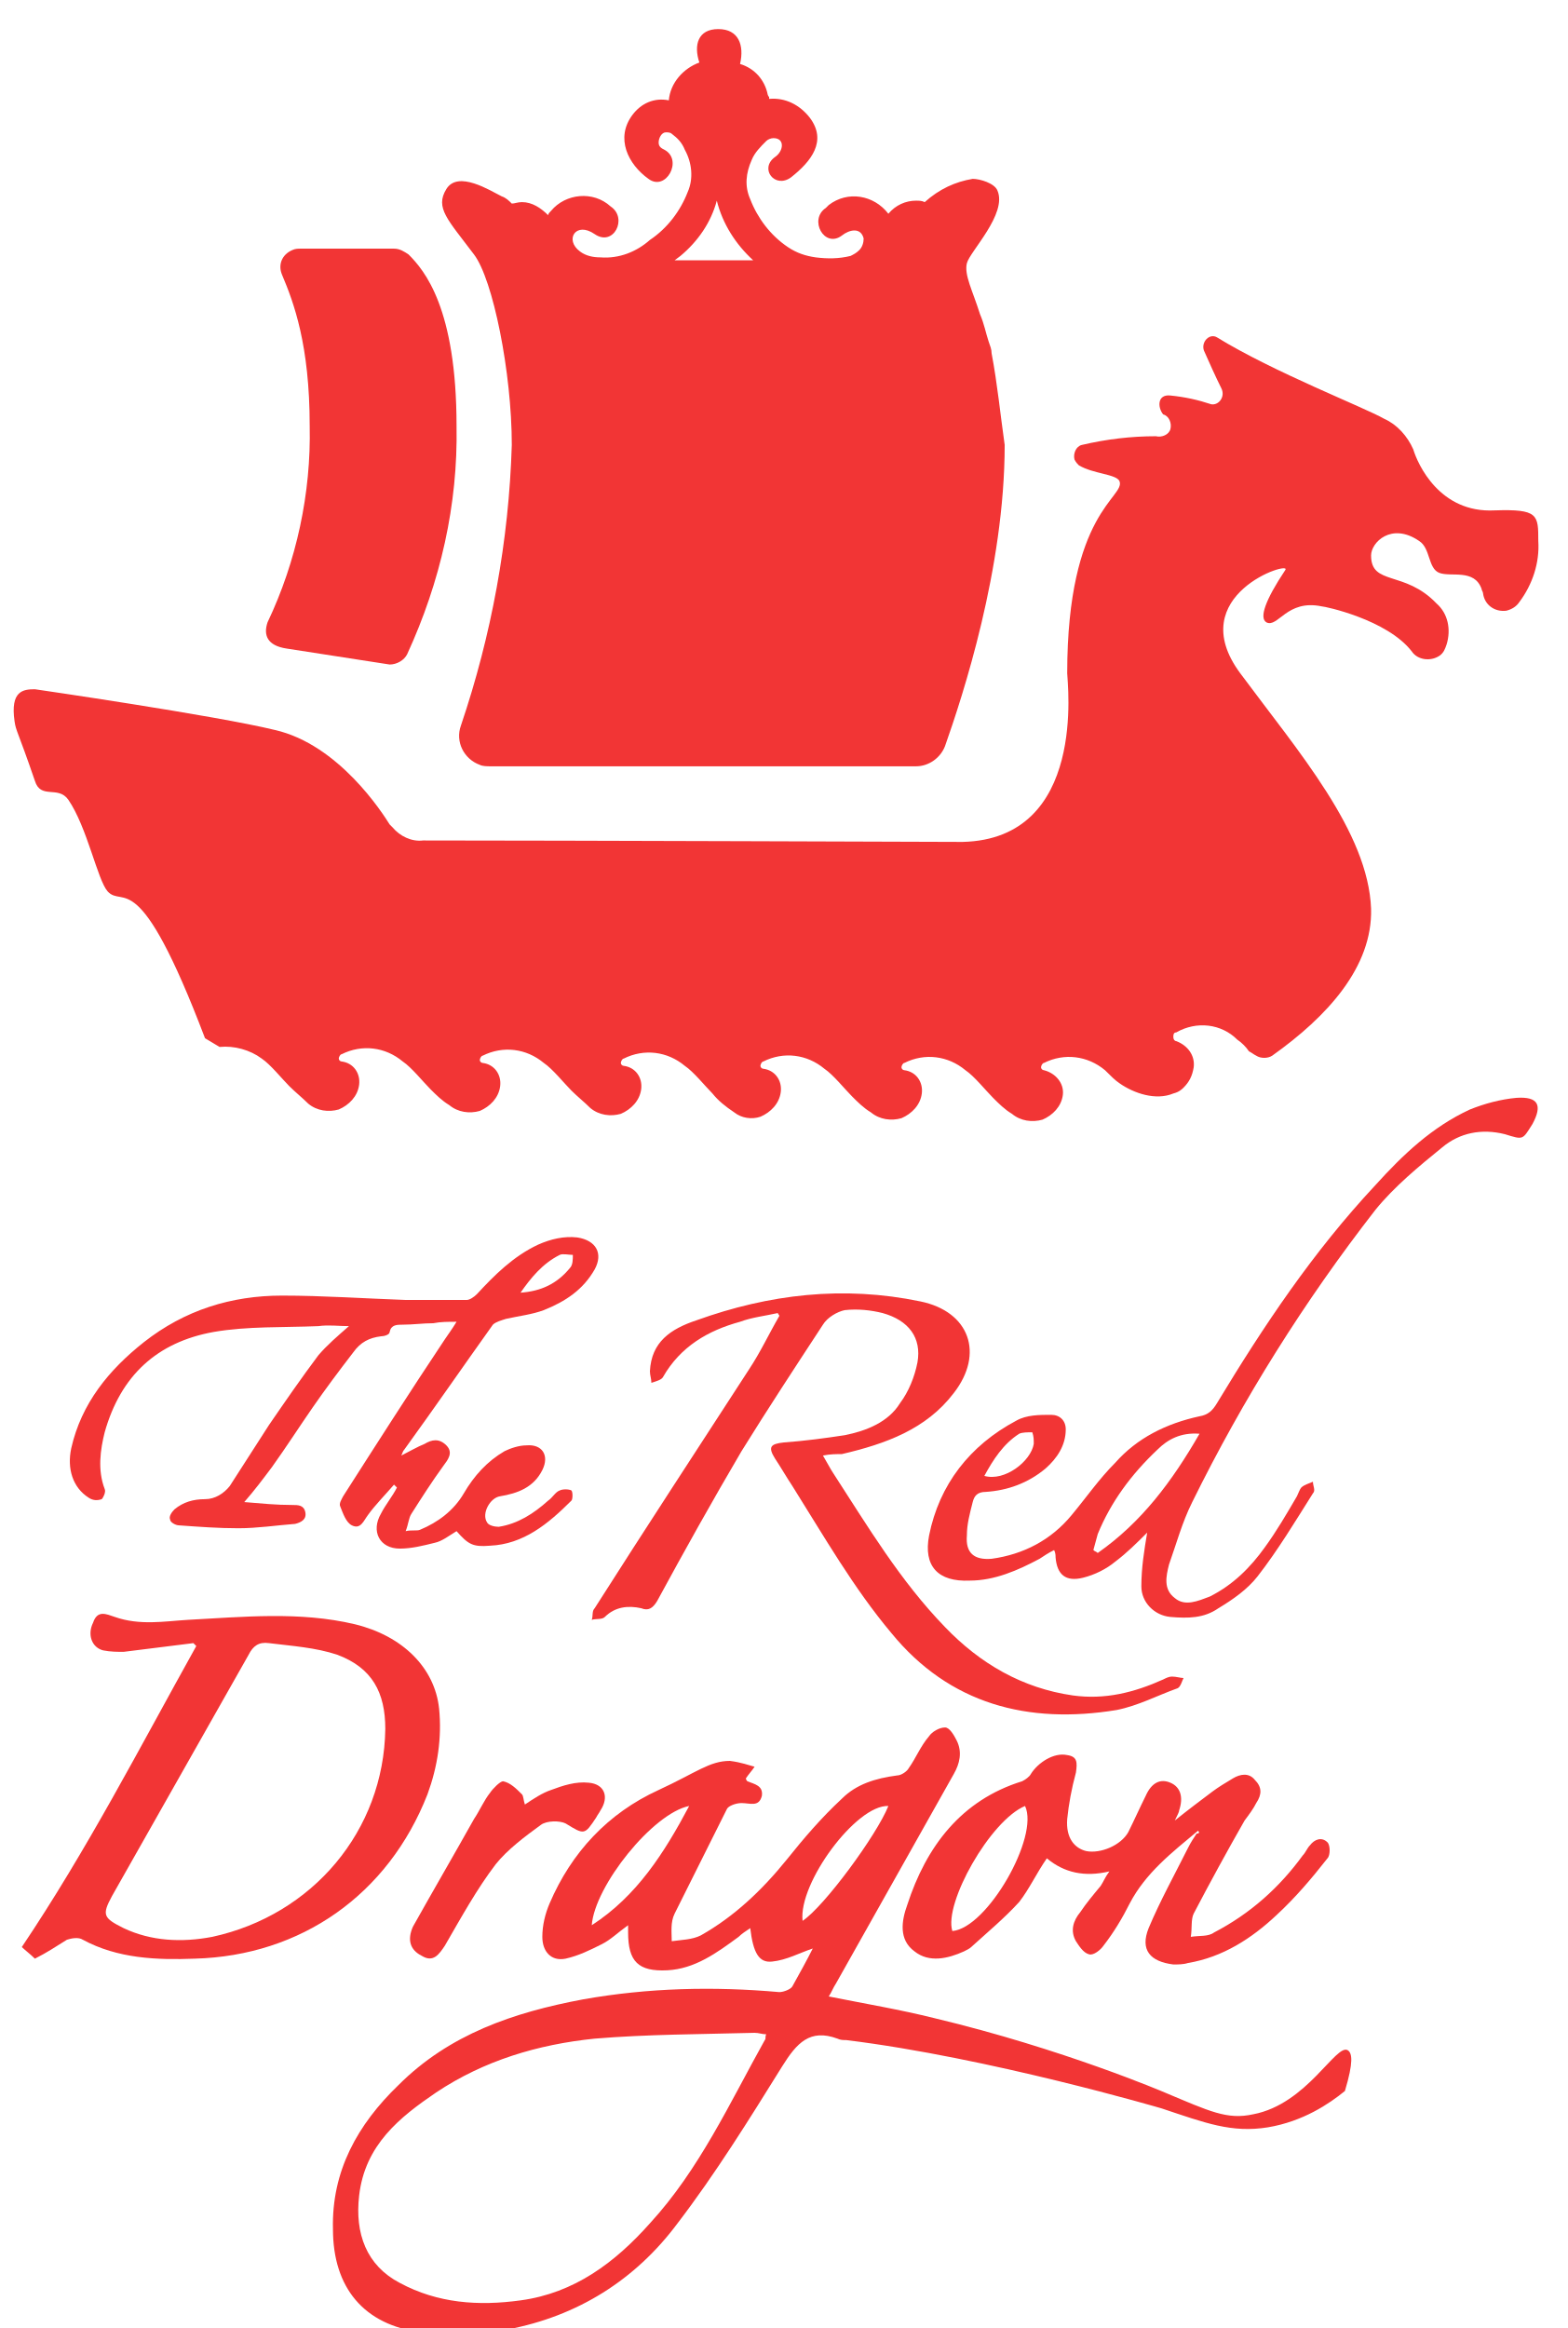
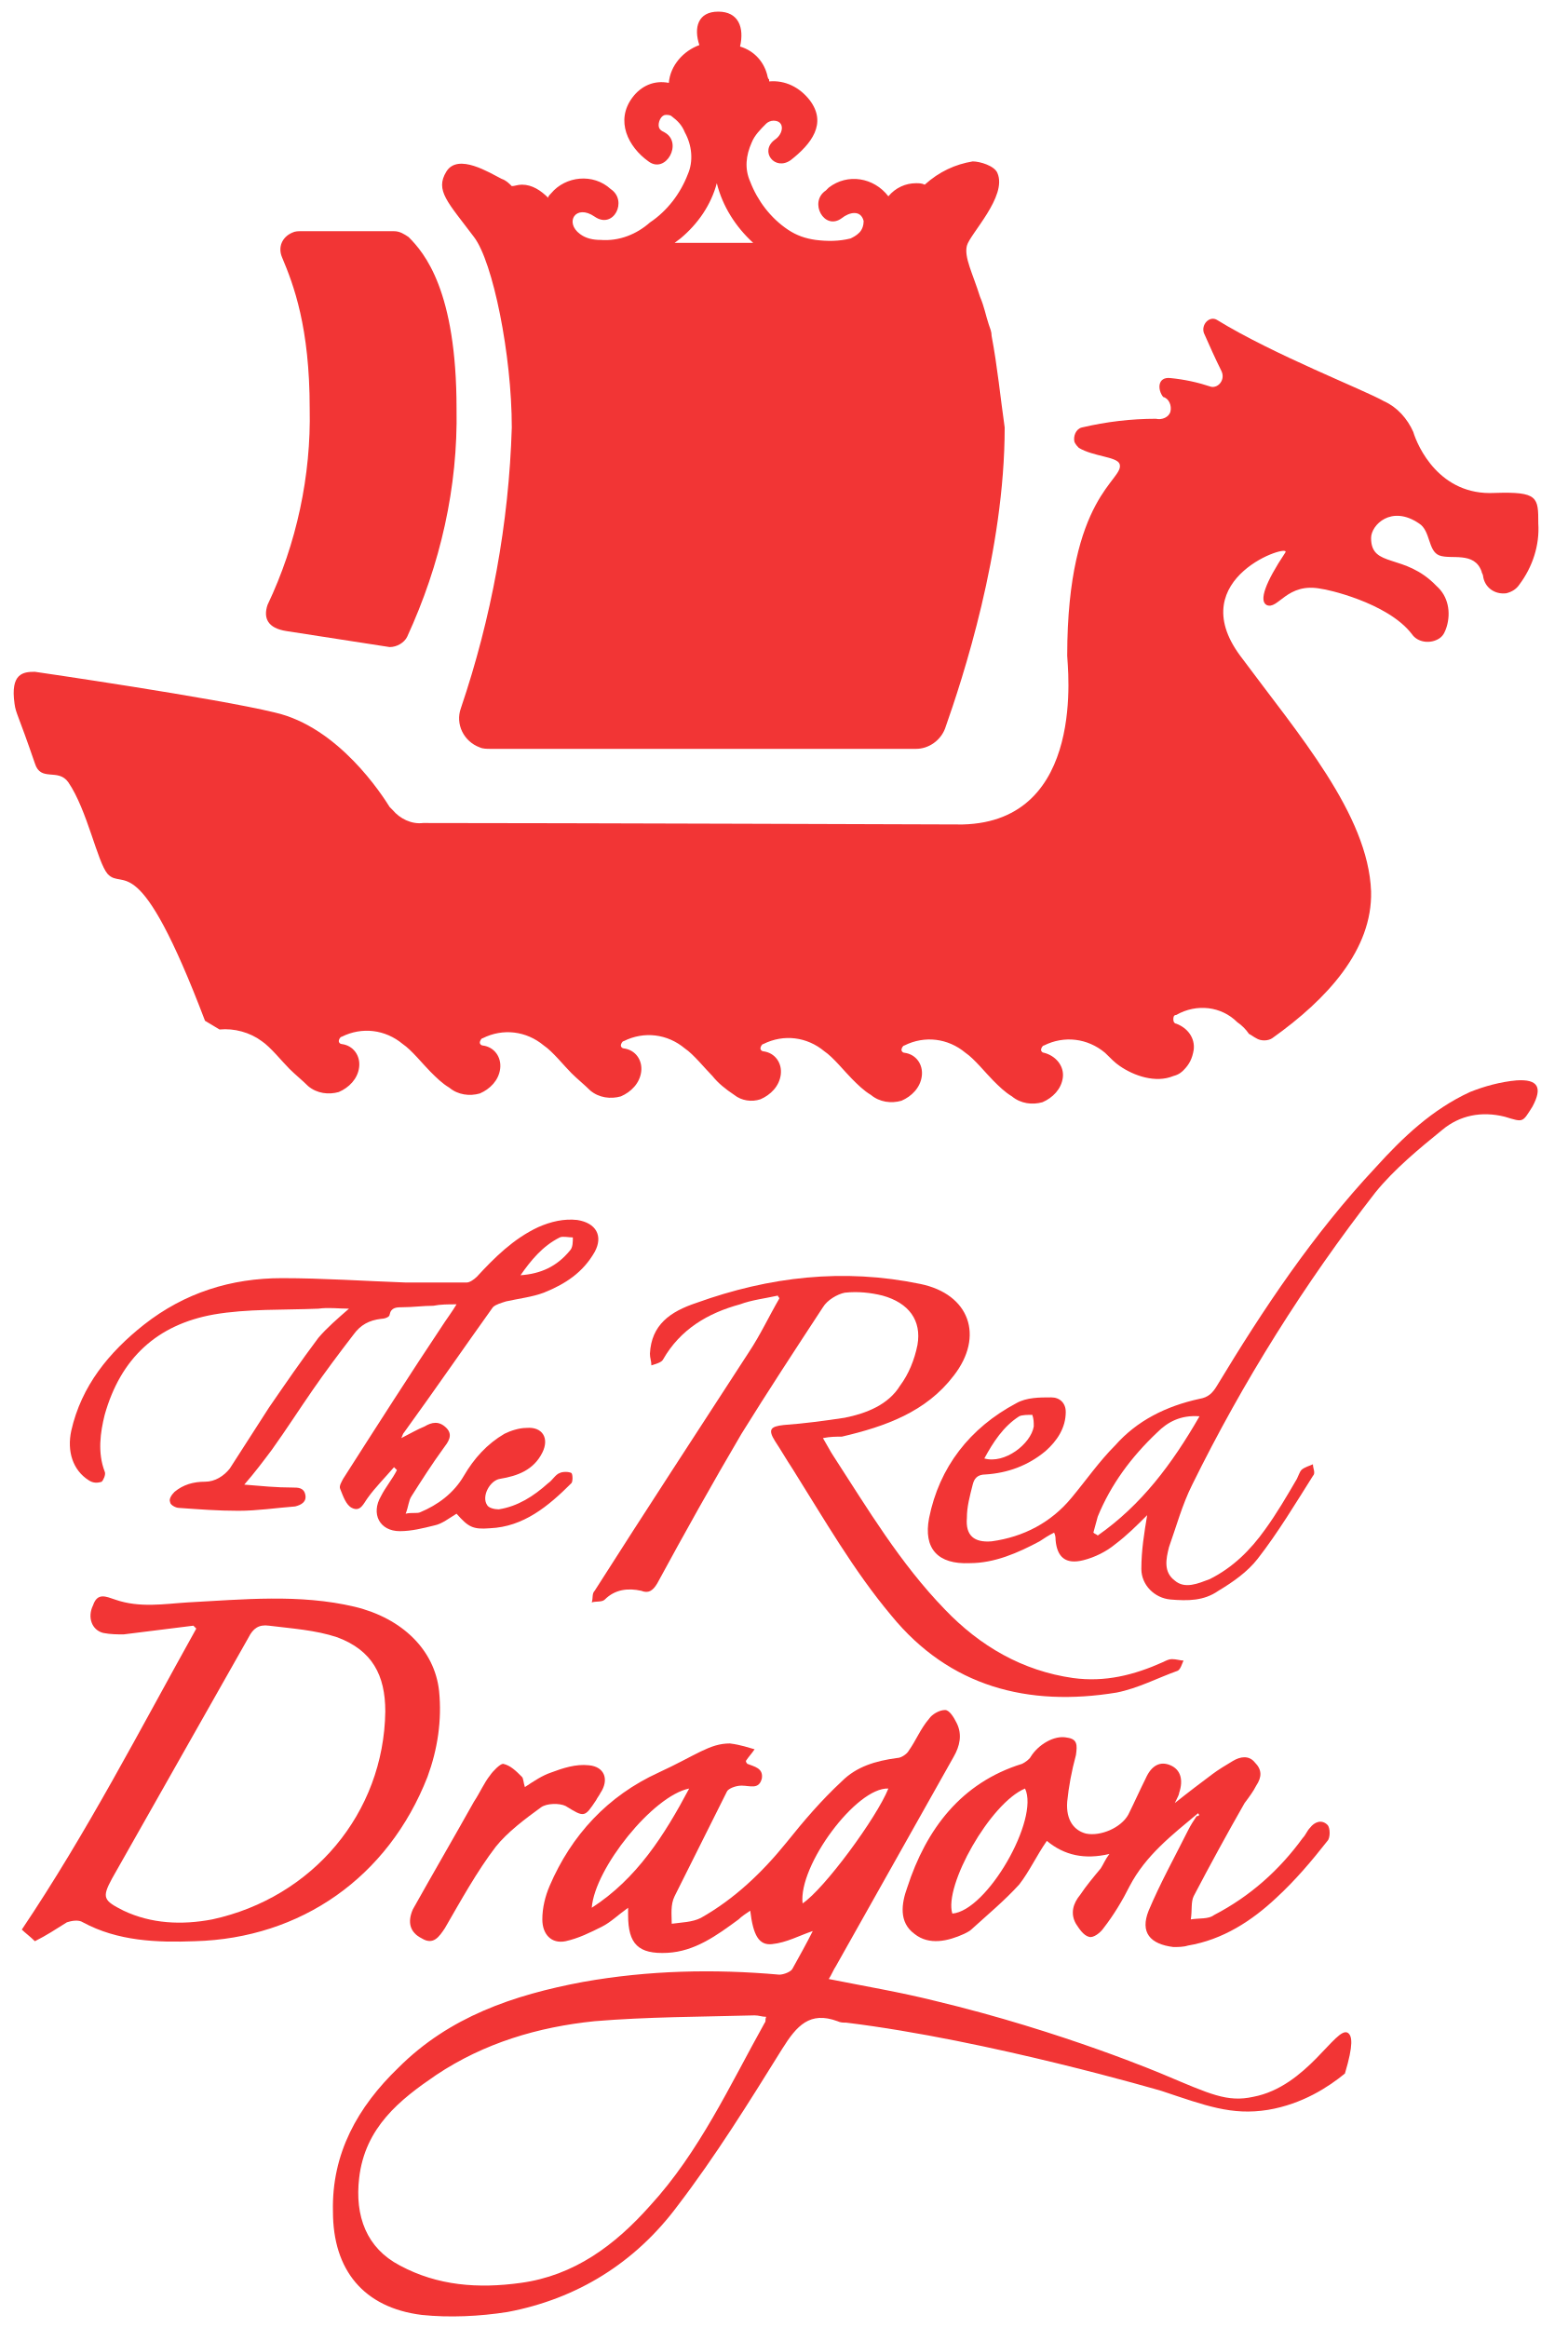
<svg xmlns="http://www.w3.org/2000/svg" version="1.1" id="Layer_1" x="0px" y="0px" viewBox="0 0 107.8 160.1" style="enable-background:new 0 0 107.8 160.1;" xml:space="preserve">
  <style type="text/css">
	.st0{fill:#F23535;}
</style>
  <g id="Layer_2_1_">
    <g id="Layer_1-2">
-       <path class="st0" d="M68.2,24.3c0-0.3-0.1-0.5-0.2-0.8c-0.2-0.6-0.3-1.2-0.6-1.9c-0.5-1.6-1.1-2.7-0.9-3.5s2.8-3.4,2.1-5    c-0.2-0.5-1.2-0.8-1.7-0.8c-1.2,0.2-2.3,0.7-3.3,1.6c-0.2-0.1-0.4-0.1-0.6-0.1c-0.7,0-1.4,0.3-1.9,0.9c-1-1.3-2.8-1.6-4.1-0.6    c-0.1,0.1-0.1,0.1-0.2,0.2c-1.2,0.8-0.1,2.8,1.1,1.9c0.5-0.4,1.3-0.6,1.5,0.2c0,0.3-0.1,0.6-0.3,0.8c-0.2,0.2-0.4,0.3-0.6,0.4    c-0.8,0.2-1.6,0.2-2.4,0.1c-0.7-0.1-1.3-0.3-1.9-0.7c-1.2-0.8-2.1-2-2.6-3.3c-0.4-0.9-0.3-1.8,0.1-2.7c0.2-0.5,0.6-0.9,1-1.3    c0.1-0.1,0.3-0.2,0.5-0.2c0.8,0,0.7,0.9,0.1,1.3c-1.1,0.8,0,2.2,1.1,1.4c1.4-1.1,2.5-2.5,1.3-4.1C55,7.2,54,6.7,52.9,6.8    c0-0.3,0,0-0.1-0.3c-0.2-1-0.9-1.8-1.9-2.1C51.2,3.1,50.8,2,49.4,2c-1.4,0-1.7,1.1-1.3,2.3c-1.1,0.4-2,1.4-2.1,2.6    c-1-0.2-1.9,0.2-2.5,1c-1.2,1.6-0.3,3.4,1.1,4.4c1.2,0.9,2.4-1.3,1.1-2c-0.2-0.1-0.4-0.2-0.4-0.5s0.2-0.7,0.5-0.7    c0.1,0,0.3,0,0.4,0.1c0.4,0.3,0.7,0.6,0.9,1.1c0.5,0.9,0.6,2,0.2,2.9c-0.5,1.3-1.4,2.5-2.6,3.3c-0.9,0.8-2.1,1.3-3.4,1.2    c-0.5,0-1-0.1-1.4-0.4c-1.1-0.8-0.3-2.1,1-1.2s2.3-1.1,1.1-1.9c-1.2-1.1-3.1-0.9-4.1,0.3c-0.1,0.1-0.2,0.2-0.2,0.3    c-0.5-0.5-1.1-0.9-1.8-0.9c-0.3,0-0.5,0.1-0.7,0.1c-0.2-0.2-0.4-0.4-0.7-0.5c-0.8-0.4-3-1.8-3.8-0.5s0.1,2.1,1.9,4.5    c1.3,1.7,2.6,8.1,2.6,13.1c-0.2,6.6-1.4,13.1-3.5,19.3c-0.4,1.1,0.2,2.3,1.3,2.7c0.2,0.1,0.5,0.1,0.8,0.1H63c0.9,0,1.7-0.6,2-1.4    c1.2-3.4,4.1-12.2,4.1-20.7C68.8,28.5,68.6,26.4,68.2,24.3z M49.3,13.8c0.4,1.6,1.3,3,2.5,4.1h-5.4l0.4-0.3    C48,16.6,48.9,15.3,49.3,13.8z" />
-       <path class="st0" d="M80.7,75.2c0.4-0.1,0.6-0.3,0.7-0.4c0.4-0.4,0.6-0.8,0.7-1.4c0.1-0.8-0.4-1.5-1.2-1.8c-0.1,0-0.2-0.1-0.2-0.3    c0-0.1,0-0.3,0.2-0.3c1.4-0.8,3.1-0.6,4.2,0.5c0.3,0.2,0.6,0.5,0.8,0.8c0.2,0.1,0.3,0.2,0.5,0.3c0.3,0.2,0.8,0.2,1.1,0    c3.8-2.7,6.9-6.1,6.8-10.1c-0.2-5.3-5-10.8-9-16.2s3.6-7.8,3.1-7.1c-1.4,2.1-1.8,3.3-1.3,3.6c0.8,0.4,1.4-1.6,3.8-1.1    c0.2,0,4.5,0.9,6.2,3.1c0.4,0.6,1.3,0.7,1.9,0.3c0.3-0.2,0.4-0.5,0.5-0.8c0.3-1,0.1-2.1-0.7-2.8c-2.2-2.3-4.5-1.2-4.5-3.3    c0-0.9,1.4-2.3,3.3-1c0.8,0.5,0.6,1.9,1.4,2.2s2.4-0.3,2.9,1.1c0,0.1,0.1,0.2,0.1,0.3c0.1,0.8,0.8,1.3,1.6,1.2    c0.4-0.1,0.7-0.3,0.9-0.6c0.9-1.2,1.4-2.7,1.3-4.2c0-1.8,0-2.2-3-2.1c-3.8,0.2-5.3-3.2-5.6-4.2c-0.4-0.9-1.1-1.7-2-2.1    c-1.4-0.8-7.6-3.2-11.5-5.6c-0.5-0.3-1.1,0.3-0.9,0.9c0.4,0.9,0.8,1.8,1.2,2.6c0.3,0.6-0.2,1.2-0.7,1.1c-0.9-0.3-1.8-0.5-2.8-0.6    c-0.9-0.1-0.9,0.8-0.5,1.3c0.4,0.1,0.6,0.6,0.5,1s-0.6,0.6-1,0.5c-1.7,0-3.4,0.2-5.1,0.6c-0.4,0.1-0.6,0.6-0.5,1    c0.1,0.2,0.2,0.3,0.3,0.4c1,0.6,2.6,0.6,2.8,1.1c0.4,1.1-3.6,2.1-3.6,13.2c0,0.6,1.4,11.4-7.2,11.6c0,0-27.8-0.1-37.1-0.1    c-0.8,0.1-1.6-0.3-2.1-0.9c-0.1-0.1-0.1-0.1-0.2-0.2c-0.5-0.8-3.5-5.5-7.9-6.5c-4.1-1-16.5-2.8-16.5-2.8c-0.8,0-1.7,0.1-1.4,2.2    c0.1,0.7,0.2,0.6,1.4,4.1C2.8,55,4,54,4.7,55c1.3,1.9,2,5.5,2.7,6.3c1.1,1.2,2.1-2,6.7,10.1l1,0.6c1-0.1,2.1,0.2,2.9,0.8    c0.6,0.4,1.4,1.4,1.9,1.9c0.4,0.4,0.9,0.8,1.3,1.2c0.6,0.5,1.4,0.6,2.1,0.4c0.7-0.3,1.3-0.9,1.4-1.7c0.1-0.8-0.4-1.5-1.2-1.6    c-0.1,0-0.2-0.1-0.2-0.2s0.1-0.3,0.2-0.3c1.4-0.7,3-0.5,4.2,0.5c0.6,0.4,1.4,1.4,1.9,1.9c0.4,0.4,0.8,0.8,1.3,1.1    c0.6,0.5,1.4,0.6,2.1,0.4c0.7-0.3,1.3-0.9,1.4-1.7c0.1-0.8-0.4-1.5-1.2-1.6c-0.1,0-0.2-0.1-0.2-0.2s0.1-0.3,0.2-0.3    c1.4-0.7,3-0.5,4.2,0.5c0.6,0.4,1.4,1.4,1.9,1.9c0.4,0.4,0.9,0.8,1.3,1.2c0.6,0.5,1.4,0.6,2.1,0.4c0.7-0.3,1.3-0.9,1.4-1.7    c0.1-0.8-0.4-1.5-1.2-1.6c-0.1,0-0.2-0.1-0.2-0.2s0.1-0.3,0.2-0.3c1.4-0.7,3-0.5,4.2,0.5c0.6,0.4,1.4,1.4,1.9,1.9    c0.4,0.5,0.9,0.9,1.5,1.3c0.5,0.4,1.2,0.5,1.8,0.3c0.7-0.3,1.3-0.9,1.4-1.7c0.1-0.8-0.4-1.5-1.2-1.6c-0.1,0-0.2-0.1-0.2-0.2    s0.1-0.3,0.2-0.3c1.4-0.7,3-0.5,4.2,0.5c0.6,0.4,1.4,1.4,1.9,1.9c0.4,0.4,0.8,0.8,1.3,1.1c0.6,0.5,1.4,0.6,2.1,0.4    c0.7-0.3,1.3-0.9,1.4-1.7c0.1-0.8-0.4-1.5-1.2-1.6c-0.1,0-0.2-0.1-0.2-0.2s0.1-0.3,0.2-0.3c1.4-0.7,3-0.5,4.2,0.5    c0.6,0.4,1.4,1.4,1.9,1.9c0.4,0.4,0.8,0.8,1.3,1.1c0.6,0.5,1.4,0.6,2.1,0.4c0.7-0.3,1.3-0.9,1.4-1.7c0.1-0.8-0.5-1.5-1.3-1.7    c-0.1,0-0.2-0.1-0.2-0.2s0.1-0.3,0.2-0.3c1.4-0.7,3-0.5,4.2,0.5c0.4,0.4,0.7,0.7,1,0.9C78,75.2,79.5,75.7,80.7,75.2z" />
-       <path class="st0" d="M26.8,45.7l-7.1-1.1c-1.3-0.2-1.6-0.9-1.3-1.8c2-4.2,3-8.9,2.9-13.5c0-5.6-1.1-8.5-1.9-10.4    c-0.3-0.7,0-1.4,0.7-1.7c0.2-0.1,0.4-0.1,0.6-0.1h6.4c0.4,0,0.7,0.2,1,0.4c1.1,1.1,3.3,3.7,3.3,11.8C31.5,34.7,30.3,40,28,45    C27.8,45.4,27.3,45.7,26.8,45.7z" />
+       <path class="st0" d="M68.2,23.1c0-0.3-0.1-0.5-0.2-0.8c-0.2-0.6-0.3-1.2-0.6-1.9c-0.5-1.6-1.1-2.7-0.9-3.5s2.8-3.4,2.1-5    c-0.2-0.5-1.2-0.8-1.7-0.8c-1.2,0.2-2.3,0.7-3.3,1.6c-0.2-0.1-0.4-0.1-0.6-0.1c-0.7,0-1.4,0.3-1.9,0.9c-1-1.3-2.8-1.6-4.1-0.6    c-0.1,0.1-0.1,0.1-0.2,0.2c-1.2,0.8-0.1,2.8,1.1,1.9c0.5-0.4,1.3-0.6,1.5,0.2c0,0.3-0.1,0.6-0.3,0.8c-0.2,0.2-0.4,0.3-0.6,0.4    c-0.8,0.2-1.6,0.2-2.4,0.1c-0.7-0.1-1.3-0.3-1.9-0.7c-1.2-0.8-2.1-2-2.6-3.3c-0.4-0.9-0.3-1.8,0.1-2.7c0.2-0.5,0.6-0.9,1-1.3    c0.1-0.1,0.3-0.2,0.5-0.2c0.8,0,0.7,0.9,0.1,1.3c-1.1,0.8,0,2.2,1.1,1.4c1.4-1.1,2.5-2.5,1.3-4.1C55,6,54,5.5,52.9,5.6    c0-0.3,0,0-0.1-0.3c-0.2-1-0.9-1.8-1.9-2.1c0.3-1.3-0.1-2.4-1.5-2.4c-1.4,0-1.7,1.1-1.3,2.3c-1.1,0.4-2,1.4-2.1,2.6    c-1-0.2-1.9,0.2-2.5,1c-1.2,1.6-0.3,3.4,1.1,4.4c1.2,0.9,2.4-1.3,1.1-2c-0.2-0.1-0.4-0.2-0.4-0.5s0.2-0.7,0.5-0.7    c0.1,0,0.3,0,0.4,0.1c0.4,0.3,0.7,0.6,0.9,1.1c0.5,0.9,0.6,2,0.2,2.9c-0.5,1.3-1.4,2.5-2.6,3.3c-0.9,0.8-2.1,1.3-3.4,1.2    c-0.5,0-1-0.1-1.4-0.4c-1.1-0.8-0.3-2.1,1-1.2s2.3-1.1,1.1-1.9c-1.2-1.1-3.1-0.9-4.1,0.3c-0.1,0.1-0.2,0.2-0.2,0.3    c-0.5-0.5-1.1-0.9-1.8-0.9c-0.3,0-0.5,0.1-0.7,0.1c-0.2-0.2-0.4-0.4-0.7-0.5c-0.8-0.4-3-1.8-3.8-0.5s0.1,2.1,1.9,4.5    c1.3,1.7,2.6,8.1,2.6,13.1C35,36,33.8,42.5,31.7,48.7c-0.4,1.1,0.2,2.3,1.3,2.7c0.2,0.1,0.5,0.1,0.8,0.1H63c0.9,0,1.7-0.6,2-1.4    c1.2-3.4,4.1-12.2,4.1-20.7C68.8,27.3,68.6,25.2,68.2,23.1z M49.3,12.6c0.4,1.6,1.3,3,2.5,4.1h-5.4l0.4-0.3    C48,15.4,48.9,14.1,49.3,12.6z" />
+       <path class="st0" d="M80.7,74c0.4-0.1,0.6-0.3,0.7-0.4c0.4-0.4,0.6-0.8,0.7-1.4c0.1-0.8-0.4-1.5-1.2-1.8c-0.1,0-0.2-0.1-0.2-0.3    c0-0.1,0-0.3,0.2-0.3c1.4-0.8,3.1-0.6,4.2,0.5c0.3,0.2,0.6,0.5,0.8,0.8c0.2,0.1,0.3,0.2,0.5,0.3c0.3,0.2,0.8,0.2,1.1,0    c3.8-2.7,6.9-6.1,6.8-10.1c-0.2-5.3-5-10.8-9-16.2s3.6-7.8,3.1-7.1c-1.4,2.1-1.8,3.3-1.3,3.6c0.8,0.4,1.4-1.6,3.8-1.1    c0.2,0,4.5,0.9,6.2,3.1c0.4,0.6,1.3,0.7,1.9,0.3c0.3-0.2,0.4-0.5,0.5-0.8c0.3-1,0.1-2.1-0.7-2.8c-2.2-2.3-4.5-1.2-4.5-3.3    c0-0.9,1.4-2.3,3.3-1c0.8,0.5,0.6,1.9,1.4,2.2s2.4-0.3,2.9,1.1c0,0.1,0.1,0.2,0.1,0.3c0.1,0.8,0.8,1.3,1.6,1.2    c0.4-0.1,0.7-0.3,0.9-0.6c0.9-1.2,1.4-2.7,1.3-4.2c0-1.8,0-2.2-3-2.1c-3.8,0.2-5.3-3.2-5.6-4.2c-0.4-0.9-1.1-1.7-2-2.1    c-1.4-0.8-7.6-3.2-11.5-5.6c-0.5-0.3-1.1,0.3-0.9,0.9c0.4,0.9,0.8,1.8,1.2,2.6c0.3,0.6-0.2,1.2-0.7,1.1c-0.9-0.3-1.8-0.5-2.8-0.6    c-0.9-0.1-0.9,0.8-0.5,1.3c0.4,0.1,0.6,0.6,0.5,1s-0.6,0.6-1,0.5c-1.7,0-3.4,0.2-5.1,0.6c-0.4,0.1-0.6,0.6-0.5,1    c0.1,0.2,0.2,0.3,0.3,0.4c1,0.6,2.6,0.6,2.8,1.1c0.4,1.1-3.6,2.1-3.6,13.2c0,0.6,1.4,11.4-7.2,11.6c0,0-27.8-0.1-37.1-0.1    c-0.8,0.1-1.6-0.3-2.1-0.9c-0.1-0.1-0.1-0.1-0.2-0.2c-0.5-0.8-3.5-5.5-7.9-6.5c-4.1-1-16.5-2.8-16.5-2.8c-0.8,0-1.7,0.1-1.4,2.2    c0.1,0.7,0.2,0.6,1.4,4.1c0.4,1.3,1.6,0.3,2.3,1.3c1.3,1.9,2,5.5,2.7,6.3c1.1,1.2,2.1-2,6.7,10.1l1,0.6c1-0.1,2.1,0.2,2.9,0.8    c0.6,0.4,1.4,1.4,1.9,1.9c0.4,0.4,0.9,0.8,1.3,1.2c0.6,0.5,1.4,0.6,2.1,0.4c0.7-0.3,1.3-0.9,1.4-1.7c0.1-0.8-0.4-1.5-1.2-1.6    c-0.1,0-0.2-0.1-0.2-0.2s0.1-0.3,0.2-0.3c1.4-0.7,3-0.5,4.2,0.5c0.6,0.4,1.4,1.4,1.9,1.9c0.4,0.4,0.8,0.8,1.3,1.1    c0.6,0.5,1.4,0.6,2.1,0.4c0.7-0.3,1.3-0.9,1.4-1.7c0.1-0.8-0.4-1.5-1.2-1.6c-0.1,0-0.2-0.1-0.2-0.2s0.1-0.3,0.2-0.3    c1.4-0.7,3-0.5,4.2,0.5c0.6,0.4,1.4,1.4,1.9,1.9c0.4,0.4,0.9,0.8,1.3,1.2c0.6,0.5,1.4,0.6,2.1,0.4c0.7-0.3,1.3-0.9,1.4-1.7    c0.1-0.8-0.4-1.5-1.2-1.6c-0.1,0-0.2-0.1-0.2-0.2s0.1-0.3,0.2-0.3c1.4-0.7,3-0.5,4.2,0.5c0.6,0.4,1.4,1.4,1.9,1.9    c0.4,0.5,0.9,0.9,1.5,1.3c0.5,0.4,1.2,0.5,1.8,0.3c0.7-0.3,1.3-0.9,1.4-1.7c0.1-0.8-0.4-1.5-1.2-1.6c-0.1,0-0.2-0.1-0.2-0.2    s0.1-0.3,0.2-0.3c1.4-0.7,3-0.5,4.2,0.5c0.6,0.4,1.4,1.4,1.9,1.9c0.4,0.4,0.8,0.8,1.3,1.1c0.6,0.5,1.4,0.6,2.1,0.4    c0.7-0.3,1.3-0.9,1.4-1.7c0.1-0.8-0.4-1.5-1.2-1.6c-0.1,0-0.2-0.1-0.2-0.2s0.1-0.3,0.2-0.3c1.4-0.7,3-0.5,4.2,0.5    c0.6,0.4,1.4,1.4,1.9,1.9c0.4,0.4,0.8,0.8,1.3,1.1c0.6,0.5,1.4,0.6,2.1,0.4c0.7-0.3,1.3-0.9,1.4-1.7c0.1-0.8-0.5-1.5-1.3-1.7    c-0.1,0-0.2-0.1-0.2-0.2s0.1-0.3,0.2-0.3c1.4-0.7,3-0.5,4.2,0.5c0.4,0.4,0.7,0.7,1,0.9C78,74,79.5,74.5,80.7,74z" />
+       <path class="st0" d="M26.8,44.5l-7.1-1.1c-1.3-0.2-1.6-0.9-1.3-1.8c2-4.2,3-8.9,2.9-13.5c0-5.6-1.1-8.5-1.9-10.4    c-0.3-0.7,0-1.4,0.7-1.7c0.2-0.1,0.4-0.1,0.6-0.1h6.4c0.4,0,0.7,0.2,1,0.4c1.1,1.1,3.3,3.7,3.3,11.8c0.1,5.4-1.1,10.7-3.4,15.7    C27.8,44.2,27.3,44.5,26.8,44.5z" />
    </g>
  </g>
  <g>
-     <path class="st0" d="M51.9,121.5c-0.2,0.3-0.4,0.5-0.6,0.8c0,0.1,0.1,0.2,0.1,0.2c0.5,0.2,1.1,0.3,1,1c-0.2,0.8-0.8,0.5-1.4,0.5   c-0.4,0-0.9,0.2-1,0.4c-1.2,2.4-2.4,4.8-3.6,7.2c-0.3,0.6-0.2,1.3-0.2,1.9c0.7-0.1,1.4-0.1,2-0.4c2.3-1.3,4.2-3.1,5.9-5.2   c1.2-1.5,2.4-2.9,3.8-4.2c1-1,2.3-1.4,3.8-1.6c0.3,0,0.7-0.3,0.8-0.5c0.5-0.7,0.8-1.5,1.4-2.2c0.2-0.3,0.7-0.6,1.1-0.6   c0.3,0,0.6,0.5,0.8,0.9c0.4,0.8,0.2,1.6-0.2,2.3c-2.7,4.8-5.4,9.6-8.1,14.4c-0.2,0.3-0.3,0.6-0.5,0.9c2.5,0.5,4.9,0.9,7.3,1.5   c8.8,2.1,15.8,5.1,15.8,5.1c3.1,1.3,4.3,1.9,6.1,1.5c3.7-0.7,5.7-4.9,6.5-4.4c0.3,0.2,0.4,0.8-0.2,2.8c-1.1,0.9-2.9,2.1-5.3,2.5   c-2.5,0.4-4.3-0.3-7.3-1.3c0,0-11.9-3.5-21.7-4.7c-0.2,0-0.4,0-0.6-0.1c-1.9-0.7-2.8,0.3-3.8,1.9c-2.3,3.7-4.6,7.4-7.2,10.8   c-2.9,3.9-6.9,6.4-11.7,7.3c-1.9,0.3-4,0.4-5.9,0.2c-4-0.5-6.1-3.1-6.1-7.1c-0.1-4,1.7-7.2,4.5-9.9c3.5-3.5,7.9-5,12.7-5.9   c4.5-0.8,9-0.9,13.5-0.5c0.3,0,0.8-0.2,0.9-0.4c0.5-0.9,1-1.8,1.4-2.6c-0.9,0.3-1.8,0.8-2.8,0.9c-0.9,0.1-1.3-0.6-1.5-2.3   c-0.3,0.2-0.6,0.4-0.8,0.6c-1.5,1.1-3,2.2-4.9,2.3c-2,0.1-2.7-0.6-2.7-2.6c0-0.1,0-0.2,0-0.5c-0.7,0.5-1.2,1-1.8,1.3   c-0.8,0.4-1.6,0.8-2.5,1c-1,0.2-1.6-0.5-1.6-1.5c0-0.8,0.2-1.6,0.5-2.3c1.5-3.5,4-6.2,7.5-7.8c2.6-1.2,3.5-2,4.9-2   C51,121.2,51.5,121.4,51.9,121.5z M52.7,139.9c-0.3,0-0.5-0.1-0.8-0.1c-3.7,0.1-7.4,0.1-11,0.4c-3.9,0.4-7.6,1.5-10.9,3.7   c-2.5,1.7-4.9,3.6-5.3,7.1c-0.3,2.6,0.5,4.8,2.8,6c2.6,1.4,5.4,1.6,8.3,1.2c3.7-0.5,6.5-2.6,8.9-5.3c3.4-3.7,5.5-8.3,7.9-12.6   C52.7,140.2,52.6,140.1,52.7,139.9z M47.4,124.2c-2.5,0.5-6.5,5.5-6.7,8.2C43.8,130.4,45.7,127.4,47.4,124.2z M61.1,124.2   c-2.2-0.1-6.2,5.3-5.9,7.9C56.7,131.1,60.3,126.2,61.1,124.2z" />
-     <path class="st0" d="M16.8,103.3c1.2,0.1,2.2,0.2,3.3,0.2c0.4,0,0.8,0,0.9,0.5s-0.3,0.7-0.7,0.8c-1.3,0.1-2.6,0.3-3.9,0.3   c-1.4,0-2.7-0.1-4.1-0.2c-0.2,0-0.6-0.2-0.6-0.4c-0.1-0.2,0.1-0.5,0.3-0.7c0.6-0.5,1.3-0.7,2.1-0.7c0.7,0,1.3-0.4,1.7-0.9   c0.9-1.4,1.8-2.8,2.7-4.2c1.1-1.6,2.2-3.2,3.4-4.8c0.6-0.7,1.3-1.3,2.1-2c-0.7,0-1.4-0.1-2.1,0c-2.4,0.1-4.9,0-7.2,0.4   c-3.9,0.7-6.4,3-7.5,6.9c-0.3,1.2-0.5,2.6,0,3.9c0.1,0.2-0.1,0.6-0.2,0.7c-0.3,0.1-0.6,0.1-0.9-0.1c-1.1-0.7-1.5-2-1.2-3.4   c0.7-3.1,2.6-5.4,5-7.3c2.8-2.2,6-3.2,9.5-3.2c2.8,0,5.7,0.2,8.5,0.3c1.4,0,2.8,0,4.2,0c0.2,0,0.5-0.2,0.7-0.4   c1.2-1.3,2.5-2.6,4.2-3.4c0.9-0.4,1.8-0.6,2.7-0.5c1.3,0.2,1.8,1.1,1.2,2.2c-0.8,1.4-2,2.2-3.5,2.8c-0.8,0.3-1.7,0.4-2.6,0.6   c-0.3,0.1-0.7,0.2-0.9,0.4c-2,2.8-4,5.7-6.1,8.6c-0.1,0.1-0.1,0.2-0.2,0.4c0.6-0.3,1.1-0.6,1.6-0.8c0.5-0.3,1-0.4,1.5,0.1   s0.1,1-0.2,1.4c-0.8,1.1-1.5,2.2-2.2,3.3c-0.2,0.3-0.2,0.7-0.4,1.2c0.4-0.1,0.8,0,1-0.1c1.2-0.5,2.3-1.3,3-2.5   c0.7-1.2,1.6-2.2,2.8-2.9c0.4-0.2,1-0.4,1.5-0.4c1.1-0.1,1.6,0.7,1.1,1.7c-0.6,1.2-1.7,1.6-2.9,1.8c-0.7,0.1-1.3,1.2-0.9,1.8   c0.1,0.2,0.5,0.3,0.8,0.3c1.3-0.2,2.4-0.9,3.4-1.8c0.3-0.2,0.5-0.6,0.8-0.7c0.2-0.1,0.6-0.1,0.8,0c0.1,0.1,0.1,0.6,0,0.7   c-1.6,1.6-3.3,3-5.6,3.1c-1.2,0.1-1.5-0.1-2.3-1c-0.5,0.3-1,0.7-1.5,0.8c-0.8,0.2-1.6,0.4-2.4,0.4c-1.4,0-2-1.2-1.3-2.4   c0.3-0.6,0.8-1.2,1.1-1.8c-0.1-0.1-0.1-0.1-0.2-0.2c-0.6,0.7-1.3,1.4-1.8,2.1c-0.3,0.4-0.5,1-1.1,0.7c-0.4-0.2-0.6-0.8-0.8-1.3   c-0.1-0.2,0.1-0.5,0.2-0.7c2.3-3.6,4.6-7.2,7-10.8c0.2-0.3,0.5-0.7,0.8-1.2c-0.6,0-1.1,0-1.6,0.1c-0.7,0-1.4,0.1-2.1,0.1   c-0.4,0-0.8,0-0.9,0.5c0,0.2-0.4,0.3-0.6,0.3c-0.8,0.1-1.4,0.4-1.9,1.1c-1,1.3-1.9,2.5-2.8,3.8s-1.8,2.7-2.8,4.1   C18.1,101.7,17.5,102.5,16.8,103.3z M35.8,88.9c1.4-0.1,2.5-0.6,3.4-1.7c0.2-0.2,0.2-0.6,0.2-0.9c-0.3,0-0.7-0.1-0.9,0   C37.3,86.9,36.5,87.9,35.8,88.9z" />
-     <path class="st0" d="M56.6,100.1c0.3,0.5,0.5,0.9,0.7,1.2c2.4,3.7,4.6,7.4,7.7,10.6c2.4,2.5,5.3,4.2,8.8,4.7   c2.2,0.3,4.2-0.2,6.2-1.1c0.2-0.1,0.4-0.2,0.6-0.2c0.3,0,0.6,0.1,0.8,0.1c-0.1,0.2-0.2,0.6-0.4,0.7c-1.4,0.5-2.7,1.2-4.2,1.5   c-6.1,1-11.5-0.4-15.5-5.3c-2.6-3.1-4.6-6.6-6.8-10.1c-0.4-0.6-0.8-1.3-1.2-1.9c-0.5-0.8-0.3-1,0.6-1.1c1.4-0.1,2.9-0.3,4.2-0.5   c1.5-0.3,3-0.9,3.8-2.2c0.6-0.8,1-1.8,1.2-2.8c0.3-1.7-0.6-2.9-2.4-3.4c-0.8-0.2-1.7-0.3-2.6-0.2c-0.5,0.1-1.2,0.5-1.5,1   c-1.9,2.9-3.8,5.8-5.6,8.7c-2,3.4-3.9,6.8-5.8,10.3c-0.3,0.5-0.6,0.7-1.1,0.5c-0.9-0.2-1.8-0.1-2.5,0.6c-0.2,0.2-0.6,0.1-0.9,0.2   c0.1-0.3,0-0.6,0.2-0.8c3.5-5.5,7.1-11,10.6-16.4c0.8-1.2,1.4-2.5,2.1-3.7c0-0.1-0.1-0.1-0.1-0.2c-0.9,0.2-1.8,0.3-2.6,0.6   c-2.2,0.6-4.1,1.7-5.3,3.8c-0.1,0.2-0.5,0.3-0.8,0.4c0-0.3-0.1-0.5-0.1-0.8c0.1-2,1.4-2.9,3.2-3.5c5-1.8,10.1-2.4,15.4-1.3   c3.4,0.7,4.4,3.6,2.3,6.3c-1.9,2.5-4.7,3.5-7.7,4.2C57.5,100,57.1,100,56.6,100.1z" />
-     <path class="st0" d="M2.4,134.7c-0.3-0.3-0.7-0.6-0.9-0.8c4.5-6.7,8.1-13.7,12-20.7c-0.1-0.1-0.1-0.1-0.2-0.2   c-1.6,0.2-3.2,0.4-4.8,0.6c-0.4,0-0.9,0-1.4-0.1c-0.8-0.2-1.1-1.1-0.7-1.9c0.3-0.9,0.9-0.6,1.5-0.4c1.7,0.6,3.4,0.3,5,0.2   c3.8-0.2,7.7-0.6,11.5,0.3c3.3,0.8,5.5,3,5.8,5.8c0.2,2-0.1,4-0.8,5.9c-2.7,6.9-8.7,11.1-16,11.3c-2.6,0.1-5.3,0-7.7-1.3   c-0.3-0.2-0.8-0.1-1.1,0C3.8,133.9,3.2,134.3,2.4,134.7z M26.5,118.9c0-2.5-0.9-4.2-3.3-5.1c-1.5-0.5-3.1-0.6-4.7-0.8   c-0.7-0.1-1.1,0.2-1.4,0.8c-3.1,5.5-6.3,11.1-9.4,16.6c-0.7,1.3-0.6,1.5,0.8,2.2c1.9,0.9,4,1,6.1,0.6   C21.5,131.7,26.4,125.9,26.5,118.9z" />
-     <path class="st0" d="M78.9,105.4c-0.7,0.7-1.4,1.4-2.2,2c-0.6,0.5-1.4,0.9-2.2,1.1c-1.2,0.3-1.8-0.2-1.9-1.4c0-0.1,0-0.3-0.1-0.5   c-0.4,0.2-0.7,0.4-1,0.6c-1.5,0.8-3.1,1.5-4.8,1.5c-2.2,0.1-3.2-1-2.8-3.1c0.7-3.5,2.8-6.2,6-7.9c0.7-0.4,1.6-0.4,2.4-0.4   c0.6,0,1,0.4,1,1c0,1.1-0.6,2-1.4,2.7c-1.2,1-2.6,1.5-4.1,1.6c-0.6,0-0.8,0.3-0.9,0.7c-0.2,0.8-0.4,1.5-0.4,2.3   c-0.1,1.2,0.5,1.7,1.7,1.6c2.2-0.3,4.1-1.3,5.5-3c1-1.2,1.9-2.5,3-3.6c1.5-1.7,3.5-2.7,5.8-3.2c0.6-0.1,0.9-0.4,1.2-0.9   c3.2-5.3,6.6-10.4,10.9-15c1.9-2.1,3.9-4,6.5-5.2c1-0.4,2.1-0.7,3.2-0.8c1.5-0.1,1.8,0.5,1.1,1.8c-0.7,1.1-0.6,1.1-1.9,0.7   c-1.6-0.4-3.1-0.1-4.3,0.9c-1.6,1.3-3.3,2.7-4.6,4.3c-4.9,6.3-9.1,13-12.6,20.1c-0.7,1.4-1.1,2.9-1.6,4.3c-0.2,0.8-0.4,1.7,0.4,2.3   c0.7,0.6,1.6,0.2,2.4-0.1c1.6-0.8,2.8-2,3.8-3.4c0.8-1.1,1.5-2.3,2.2-3.5c0.1-0.2,0.2-0.5,0.3-0.6c0.2-0.2,0.6-0.3,0.8-0.4   c0,0.3,0.2,0.6,0,0.8c-1.2,1.9-2.4,3.9-3.8,5.7c-0.7,0.9-1.7,1.6-2.7,2.2c-1,0.7-2.1,0.7-3.3,0.6c-1.1-0.1-2-1-2-2.1   C78.5,107.8,78.7,106.6,78.9,105.4z M82.5,98.6c-1.3-0.1-2.2,0.4-2.9,1.1c-1.8,1.7-3.2,3.6-4.1,5.8c-0.1,0.4-0.2,0.7-0.3,1.1   c0.1,0.1,0.2,0.1,0.3,0.2C78.5,104.7,80.6,101.9,82.5,98.6z M67.7,101.5c1.4,0.4,3.2-1,3.4-2.2c0-0.3,0-0.5-0.1-0.8   c-0.3,0-0.7,0-0.9,0.1C69,99.3,68.3,100.4,67.7,101.5z" />
-     <path class="st0" d="M82.4,125.9c-1.8,1.5-3.6,2.9-4.7,5c-0.5,1-1.1,2-1.8,2.9c-0.2,0.3-0.7,0.7-1,0.6c-0.4-0.1-0.7-0.6-0.9-0.9   c-0.4-0.7-0.2-1.4,0.3-2c0.4-0.6,0.9-1.2,1.4-1.8c0.2-0.3,0.3-0.6,0.6-1c-1.7,0.4-3.1,0.1-4.3-0.9c-0.7,1-1.2,2.1-1.9,3   c-1,1.1-2.2,2.1-3.3,3.1c-0.1,0.1-0.3,0.2-0.5,0.3c-1.1,0.5-2.4,0.8-3.4,0c-1.1-0.8-0.9-2.1-0.5-3.2c1.3-4,3.7-7.2,7.9-8.5   c0.2-0.1,0.5-0.3,0.6-0.5c0.5-0.8,1.6-1.5,2.5-1.3c0.7,0.1,0.7,0.5,0.6,1.2c-0.3,1.1-0.5,2.2-0.6,3.2c-0.1,1.3,0.5,2,1.3,2.2   c1,0.2,2.4-0.4,2.9-1.3c0.4-0.8,0.8-1.7,1.2-2.5c0.4-0.9,1-1.2,1.7-0.9c0.7,0.3,0.9,1,0.6,1.9c0,0.1-0.1,0.3-0.3,0.7   c1-0.8,1.8-1.4,2.6-2c0.4-0.3,0.9-0.6,1.4-0.9s1.1-0.4,1.5,0.1c0.5,0.5,0.5,1,0.1,1.6c-0.2,0.4-0.5,0.8-0.8,1.2   c-1.2,2.1-2.4,4.3-3.5,6.4c-0.2,0.4-0.1,1-0.2,1.6c0.6-0.1,1.2,0,1.6-0.3c2.5-1.3,4.5-3.1,6.1-5.3c0.2-0.2,0.3-0.5,0.5-0.7   c0.3-0.4,0.8-0.6,1.2-0.2c0.2,0.2,0.2,0.9,0,1.1c-1.1,1.4-2.2,2.7-3.5,3.9c-1.7,1.6-3.7,2.9-6.1,3.3c-0.3,0.1-0.7,0.1-1,0.1   c-1.6-0.2-2.3-1-1.7-2.5c0.8-1.9,1.8-3.7,2.7-5.5c0.2-0.4,0.4-0.7,0.6-1C82.5,126.1,82.5,126,82.4,125.9z M70.5,124.2   c-2.4,1-5.6,6.7-5,8.6C67.9,132.6,71.5,126.3,70.5,124.2z" />
-     <path class="st0" d="M36.1,124.1c0.6-0.4,1.2-0.8,1.8-1c0.8-0.3,1.7-0.6,2.6-0.5c1.1,0.1,1.4,1,0.8,1.9c-0.1,0.2-0.2,0.3-0.3,0.5   c-0.8,1.2-0.8,1.2-2.1,0.4c-0.4-0.2-1.3-0.2-1.7,0.1c-1.1,0.8-2.3,1.7-3.1,2.7c-1.3,1.7-2.4,3.7-3.5,5.6c-0.4,0.6-0.8,1.2-1.6,0.7   c-0.8-0.4-1-1.1-0.6-2c1.4-2.5,2.8-4.9,4.2-7.4c0.4-0.6,0.7-1.3,1.1-1.8c0.2-0.3,0.7-0.8,0.9-0.8c0.5,0.1,0.9,0.5,1.3,0.9   C36,123.5,36,123.8,36.1,124.1z" />
+     <path class="st0" d="M51.9,120.3c-0.2,0.3-0.4,0.5-0.6,0.8c0,0.1,0.1,0.2,0.1,0.2c0.5,0.2,1.1,0.3,1,1c-0.2,0.8-0.8,0.5-1.4,0.5   c-0.4,0-0.9,0.2-1,0.4c-1.2,2.4-2.4,4.8-3.6,7.2c-0.3,0.6-0.2,1.3-0.2,1.9c0.7-0.1,1.4-0.1,2-0.4c2.3-1.3,4.2-3.1,5.9-5.2   c1.2-1.5,2.4-2.9,3.8-4.2c1-1,2.3-1.4,3.8-1.6c0.3,0,0.7-0.3,0.8-0.5c0.5-0.7,0.8-1.5,1.4-2.2c0.2-0.3,0.7-0.6,1.1-0.6   c0.3,0,0.6,0.5,0.8,0.9c0.4,0.8,0.2,1.6-0.2,2.3c-2.7,4.8-5.4,9.6-8.1,14.4c-0.2,0.3-0.3,0.6-0.5,0.9c2.5,0.5,4.9,0.9,7.3,1.5   c8.8,2.1,15.8,5.1,15.8,5.1c3.1,1.3,4.3,1.9,6.1,1.5c3.7-0.7,5.7-4.9,6.5-4.4c0.3,0.2,0.4,0.8-0.2,2.8c-1.1,0.9-2.9,2.1-5.3,2.5   c-2.5,0.4-4.3-0.3-7.3-1.3c0,0-11.9-3.5-21.7-4.7c-0.2,0-0.4,0-0.6-0.1c-1.9-0.7-2.8,0.3-3.8,1.9c-2.3,3.7-4.6,7.4-7.2,10.8   c-2.9,3.9-6.9,6.4-11.7,7.3c-1.9,0.3-4,0.4-5.9,0.2c-4-0.5-6.1-3.1-6.1-7.1c-0.1-4,1.7-7.2,4.5-9.9c3.5-3.5,7.9-5,12.7-5.9   c4.5-0.8,9-0.9,13.5-0.5c0.3,0,0.8-0.2,0.9-0.4c0.5-0.9,1-1.8,1.4-2.6c-0.9,0.3-1.8,0.8-2.8,0.9c-0.9,0.1-1.3-0.6-1.5-2.3   c-0.3,0.2-0.6,0.4-0.8,0.6c-1.5,1.1-3,2.2-4.9,2.3c-2,0.1-2.7-0.6-2.7-2.6c0-0.1,0-0.2,0-0.5c-0.7,0.5-1.2,1-1.8,1.3   c-0.8,0.4-1.6,0.8-2.5,1c-1,0.2-1.6-0.5-1.6-1.5c0-0.8,0.2-1.6,0.5-2.3c1.5-3.5,4-6.2,7.5-7.8c2.6-1.2,3.5-2,4.9-2   C51,120,51.5,120.2,51.9,120.3z M52.7,138.7c-0.3,0-0.5-0.1-0.8-0.1c-3.7,0.1-7.4,0.1-11,0.4c-3.9,0.4-7.6,1.5-10.9,3.7   c-2.5,1.7-4.9,3.6-5.3,7.1c-0.3,2.6,0.5,4.8,2.8,6c2.6,1.4,5.4,1.6,8.3,1.2c3.7-0.5,6.5-2.6,8.9-5.3c3.4-3.7,5.5-8.3,7.9-12.6   C52.7,139,52.6,138.9,52.7,138.7z M47.4,123c-2.5,0.5-6.5,5.5-6.7,8.2C43.8,129.2,45.7,126.2,47.4,123z M61.1,123   c-2.2-0.1-6.2,5.3-5.9,7.9C56.7,129.9,60.3,125,61.1,123z" />
+     <path class="st0" d="M16.8,102.1c1.2,0.1,2.2,0.2,3.3,0.2c0.4,0,0.8,0,0.9,0.5s-0.3,0.7-0.7,0.8c-1.3,0.1-2.6,0.3-3.9,0.3   c-1.4,0-2.7-0.1-4.1-0.2c-0.2,0-0.6-0.2-0.6-0.4c-0.1-0.2,0.1-0.5,0.3-0.7c0.6-0.5,1.3-0.7,2.1-0.7c0.7,0,1.3-0.4,1.7-0.9   c0.9-1.4,1.8-2.8,2.7-4.2c1.1-1.6,2.2-3.2,3.4-4.8c0.6-0.7,1.3-1.3,2.1-2c-0.7,0-1.4-0.1-2.1,0c-2.4,0.1-4.9,0-7.2,0.4   c-3.9,0.7-6.4,3-7.5,6.9c-0.3,1.2-0.5,2.6,0,3.9c0.1,0.2-0.1,0.6-0.2,0.7c-0.3,0.1-0.6,0.1-0.9-0.1c-1.1-0.7-1.5-2-1.2-3.4   c0.7-3.1,2.6-5.4,5-7.3c2.8-2.2,6-3.2,9.5-3.2c2.8,0,5.7,0.2,8.5,0.3c1.4,0,2.8,0,4.2,0c0.2,0,0.5-0.2,0.7-0.4   c1.2-1.3,2.5-2.6,4.2-3.4c0.9-0.4,1.8-0.6,2.7-0.5c1.3,0.2,1.8,1.1,1.2,2.2c-0.8,1.4-2,2.2-3.5,2.8c-0.8,0.3-1.7,0.4-2.6,0.6   c-0.3,0.1-0.7,0.2-0.9,0.4c-2,2.8-4,5.7-6.1,8.6c-0.1,0.1-0.1,0.2-0.2,0.4c0.6-0.3,1.1-0.6,1.6-0.8c0.5-0.3,1-0.4,1.5,0.1   s0.1,1-0.2,1.4c-0.8,1.1-1.5,2.2-2.2,3.3c-0.2,0.3-0.2,0.7-0.4,1.2c0.4-0.1,0.8,0,1-0.1c1.2-0.5,2.3-1.3,3-2.5   c0.7-1.2,1.6-2.2,2.8-2.9c0.4-0.2,1-0.4,1.5-0.4c1.1-0.1,1.6,0.7,1.1,1.7c-0.6,1.2-1.7,1.6-2.9,1.8c-0.7,0.1-1.3,1.2-0.9,1.8   c0.1,0.2,0.5,0.3,0.8,0.3c1.3-0.2,2.4-0.9,3.4-1.8c0.3-0.2,0.5-0.6,0.8-0.7c0.2-0.1,0.6-0.1,0.8,0c0.1,0.1,0.1,0.6,0,0.7   c-1.6,1.6-3.3,3-5.6,3.1c-1.2,0.1-1.5-0.1-2.3-1c-0.5,0.3-1,0.7-1.5,0.8c-0.8,0.2-1.6,0.4-2.4,0.4c-1.4,0-2-1.2-1.3-2.4   c0.3-0.6,0.8-1.2,1.1-1.8c-0.1-0.1-0.1-0.1-0.2-0.2c-0.6,0.7-1.3,1.4-1.8,2.1c-0.3,0.4-0.5,1-1.1,0.7c-0.4-0.2-0.6-0.8-0.8-1.3   c-0.1-0.2,0.1-0.5,0.2-0.7c2.3-3.6,4.6-7.2,7-10.8c0.2-0.3,0.5-0.7,0.8-1.2c-0.6,0-1.1,0-1.6,0.1c-0.7,0-1.4,0.1-2.1,0.1   c-0.4,0-0.8,0-0.9,0.5c0,0.2-0.4,0.3-0.6,0.3c-0.8,0.1-1.4,0.4-1.9,1.1c-1,1.3-1.9,2.5-2.8,3.8s-1.8,2.7-2.8,4.1   C18.1,100.5,17.5,101.3,16.8,102.1z M35.8,87.7c1.4-0.1,2.5-0.6,3.4-1.7c0.2-0.2,0.2-0.6,0.2-0.9c-0.3,0-0.7-0.1-0.9,0   C37.3,85.7,36.5,86.7,35.8,87.7z" />
+     <path class="st0" d="M56.6,98.9c0.3,0.5,0.5,0.9,0.7,1.2c2.4,3.7,4.6,7.4,7.7,10.6c2.4,2.5,5.3,4.2,8.8,4.7   c2.2,0.3,4.2-0.2,6.2-1.1c0.2-0.1,0.4-0.2,0.6-0.2c0.3,0,0.6,0.1,0.8,0.1c-0.1,0.2-0.2,0.6-0.4,0.7c-1.4,0.5-2.7,1.2-4.2,1.5   c-6.1,1-11.5-0.4-15.5-5.3c-2.6-3.1-4.6-6.6-6.8-10.1c-0.4-0.6-0.8-1.3-1.2-1.9c-0.5-0.8-0.3-1,0.6-1.1c1.4-0.1,2.9-0.3,4.2-0.5   c1.5-0.3,3-0.9,3.8-2.2c0.6-0.8,1-1.8,1.2-2.8c0.3-1.7-0.6-2.9-2.4-3.4c-0.8-0.2-1.7-0.3-2.6-0.2c-0.5,0.1-1.2,0.5-1.5,1   c-1.9,2.9-3.8,5.8-5.6,8.7c-2,3.4-3.9,6.8-5.8,10.3c-0.3,0.5-0.6,0.7-1.1,0.5c-0.9-0.2-1.8-0.1-2.5,0.6c-0.2,0.2-0.6,0.1-0.9,0.2   c0.1-0.3,0-0.6,0.2-0.8c3.5-5.5,7.1-11,10.6-16.4c0.8-1.2,1.4-2.5,2.1-3.7c0-0.1-0.1-0.1-0.1-0.2c-0.9,0.2-1.8,0.3-2.6,0.6   c-2.2,0.6-4.1,1.7-5.3,3.8c-0.1,0.2-0.5,0.3-0.8,0.4c0-0.3-0.1-0.5-0.1-0.8c0.1-2,1.4-2.9,3.2-3.5c5-1.8,10.1-2.4,15.4-1.3   c3.4,0.7,4.4,3.6,2.3,6.3c-1.9,2.5-4.7,3.5-7.7,4.2C57.5,98.8,57.1,98.8,56.6,98.9z" />
+     <path class="st0" d="M2.4,133.5c-0.3-0.3-0.7-0.6-0.9-0.8C6,126,9.6,119,13.5,112c-0.1-0.1-0.1-0.1-0.2-0.2   c-1.6,0.2-3.2,0.4-4.8,0.6c-0.4,0-0.9,0-1.4-0.1c-0.8-0.2-1.1-1.1-0.7-1.9c0.3-0.9,0.9-0.6,1.5-0.4c1.7,0.6,3.4,0.3,5,0.2   c3.8-0.2,7.7-0.6,11.5,0.3c3.3,0.8,5.5,3,5.8,5.8c0.2,2-0.1,4-0.8,5.9c-2.7,6.9-8.7,11.1-16,11.3c-2.6,0.1-5.3,0-7.7-1.3   c-0.3-0.2-0.8-0.1-1.1,0C3.8,132.7,3.2,133.1,2.4,133.5z M26.5,117.7c0-2.5-0.9-4.2-3.3-5.1c-1.5-0.5-3.1-0.6-4.7-0.8   c-0.7-0.1-1.1,0.2-1.4,0.8c-3.1,5.5-6.3,11.1-9.4,16.6c-0.7,1.3-0.6,1.5,0.8,2.2c1.9,0.9,4,1,6.1,0.6   C21.5,130.5,26.4,124.7,26.5,117.7z" />
+     <path class="st0" d="M78.9,104.2c-0.7,0.7-1.4,1.4-2.2,2c-0.6,0.5-1.4,0.9-2.2,1.1c-1.2,0.3-1.8-0.2-1.9-1.4c0-0.1,0-0.3-0.1-0.5   c-0.4,0.2-0.7,0.4-1,0.6c-1.5,0.8-3.1,1.5-4.8,1.5c-2.2,0.1-3.2-1-2.8-3.1c0.7-3.5,2.8-6.2,6-7.9c0.7-0.4,1.6-0.4,2.4-0.4   c0.6,0,1,0.4,1,1c0,1.1-0.6,2-1.4,2.7c-1.2,1-2.6,1.5-4.1,1.6c-0.6,0-0.8,0.3-0.9,0.7c-0.2,0.8-0.4,1.5-0.4,2.3   c-0.1,1.2,0.5,1.7,1.7,1.6c2.2-0.3,4.1-1.3,5.5-3c1-1.2,1.9-2.5,3-3.6c1.5-1.7,3.5-2.7,5.8-3.2c0.6-0.1,0.9-0.4,1.2-0.9   c3.2-5.3,6.6-10.4,10.9-15c1.9-2.1,3.9-4,6.5-5.2c1-0.4,2.1-0.7,3.2-0.8c1.5-0.1,1.8,0.5,1.1,1.8c-0.7,1.1-0.6,1.1-1.9,0.7   c-1.6-0.4-3.1-0.1-4.3,0.9c-1.6,1.3-3.3,2.7-4.6,4.3c-4.9,6.3-9.1,13-12.6,20.1c-0.7,1.4-1.1,2.9-1.6,4.3c-0.2,0.8-0.4,1.7,0.4,2.3   c0.7,0.6,1.6,0.2,2.4-0.1c1.6-0.8,2.8-2,3.8-3.4c0.8-1.1,1.5-2.3,2.2-3.5c0.1-0.2,0.2-0.5,0.3-0.6c0.2-0.2,0.6-0.3,0.8-0.4   c0,0.3,0.2,0.6,0,0.8c-1.2,1.9-2.4,3.9-3.8,5.7c-0.7,0.9-1.7,1.6-2.7,2.2c-1,0.7-2.1,0.7-3.3,0.6c-1.1-0.1-2-1-2-2.1   C78.5,106.6,78.7,105.4,78.9,104.2z M82.5,97.4c-1.3-0.1-2.2,0.4-2.9,1.1c-1.8,1.7-3.2,3.6-4.1,5.8c-0.1,0.4-0.2,0.7-0.3,1.1   c0.1,0.1,0.2,0.1,0.3,0.2C78.5,103.5,80.6,100.7,82.5,97.4z M67.7,100.3c1.4,0.4,3.2-1,3.4-2.2c0-0.3,0-0.5-0.1-0.8   c-0.3,0-0.7,0-0.9,0.1C69,98.1,68.3,99.2,67.7,100.3z" />
+     <path class="st0" d="M82.4,124.7c-1.8,1.5-3.6,2.9-4.7,5c-0.5,1-1.1,2-1.8,2.9c-0.2,0.3-0.7,0.7-1,0.6c-0.4-0.1-0.7-0.6-0.9-0.9   c-0.4-0.7-0.2-1.4,0.3-2c0.4-0.6,0.9-1.2,1.4-1.8c0.2-0.3,0.3-0.6,0.6-1c-1.7,0.4-3.1,0.1-4.3-0.9c-0.7,1-1.2,2.1-1.9,3   c-1,1.1-2.2,2.1-3.3,3.1c-0.1,0.1-0.3,0.2-0.5,0.3c-1.1,0.5-2.4,0.8-3.4,0c-1.1-0.8-0.9-2.1-0.5-3.2c1.3-4,3.7-7.2,7.9-8.5   c0.2-0.1,0.5-0.3,0.6-0.5c0.5-0.8,1.6-1.5,2.5-1.3c0.7,0.1,0.7,0.5,0.6,1.2c-0.3,1.1-0.5,2.2-0.6,3.2c-0.1,1.3,0.5,2,1.3,2.2   c1,0.2,2.4-0.4,2.9-1.3c0.4-0.8,0.8-1.7,1.2-2.5c0.4-0.9,1-1.2,1.7-0.9c0.7,0.3,0.9,1,0.6,1.9c0,0.1-0.1,0.3-0.3,0.7   c1-0.8,1.8-1.4,2.6-2c0.4-0.3,0.9-0.6,1.4-0.9s1.1-0.4,1.5,0.1c0.5,0.5,0.5,1,0.1,1.6c-0.2,0.4-0.5,0.8-0.8,1.2   c-1.2,2.1-2.4,4.3-3.5,6.4c-0.2,0.4-0.1,1-0.2,1.6c0.6-0.1,1.2,0,1.6-0.3c2.5-1.3,4.5-3.1,6.1-5.3c0.2-0.2,0.3-0.5,0.5-0.7   c0.3-0.4,0.8-0.6,1.2-0.2c0.2,0.2,0.2,0.9,0,1.1c-1.1,1.4-2.2,2.7-3.5,3.9c-1.7,1.6-3.7,2.9-6.1,3.3c-0.3,0.1-0.7,0.1-1,0.1   c-1.6-0.2-2.3-1-1.7-2.5c0.8-1.9,1.8-3.7,2.7-5.5c0.2-0.4,0.4-0.7,0.6-1C82.5,124.9,82.5,124.8,82.4,124.7z M70.5,123   c-2.4,1-5.6,6.7-5,8.6C67.9,131.4,71.5,125.1,70.5,123z" />
+     <path class="st0" d="M36.1,122.9c0.6-0.4,1.2-0.8,1.8-1c0.8-0.3,1.7-0.6,2.6-0.5c1.1,0.1,1.4,1,0.8,1.9c-0.1,0.2-0.2,0.3-0.3,0.5   c-0.8,1.2-0.8,1.2-2.1,0.4c-0.4-0.2-1.3-0.2-1.7,0.1c-1.1,0.8-2.3,1.7-3.1,2.7c-1.3,1.7-2.4,3.7-3.5,5.6c-0.4,0.6-0.8,1.2-1.6,0.7   c-0.8-0.4-1-1.1-0.6-2c1.4-2.5,2.8-4.9,4.2-7.4c0.4-0.6,0.7-1.3,1.1-1.8c0.2-0.3,0.7-0.8,0.9-0.8c0.5,0.1,0.9,0.5,1.3,0.9   C36,122.3,36,122.6,36.1,122.9z" />
  </g>
</svg>
